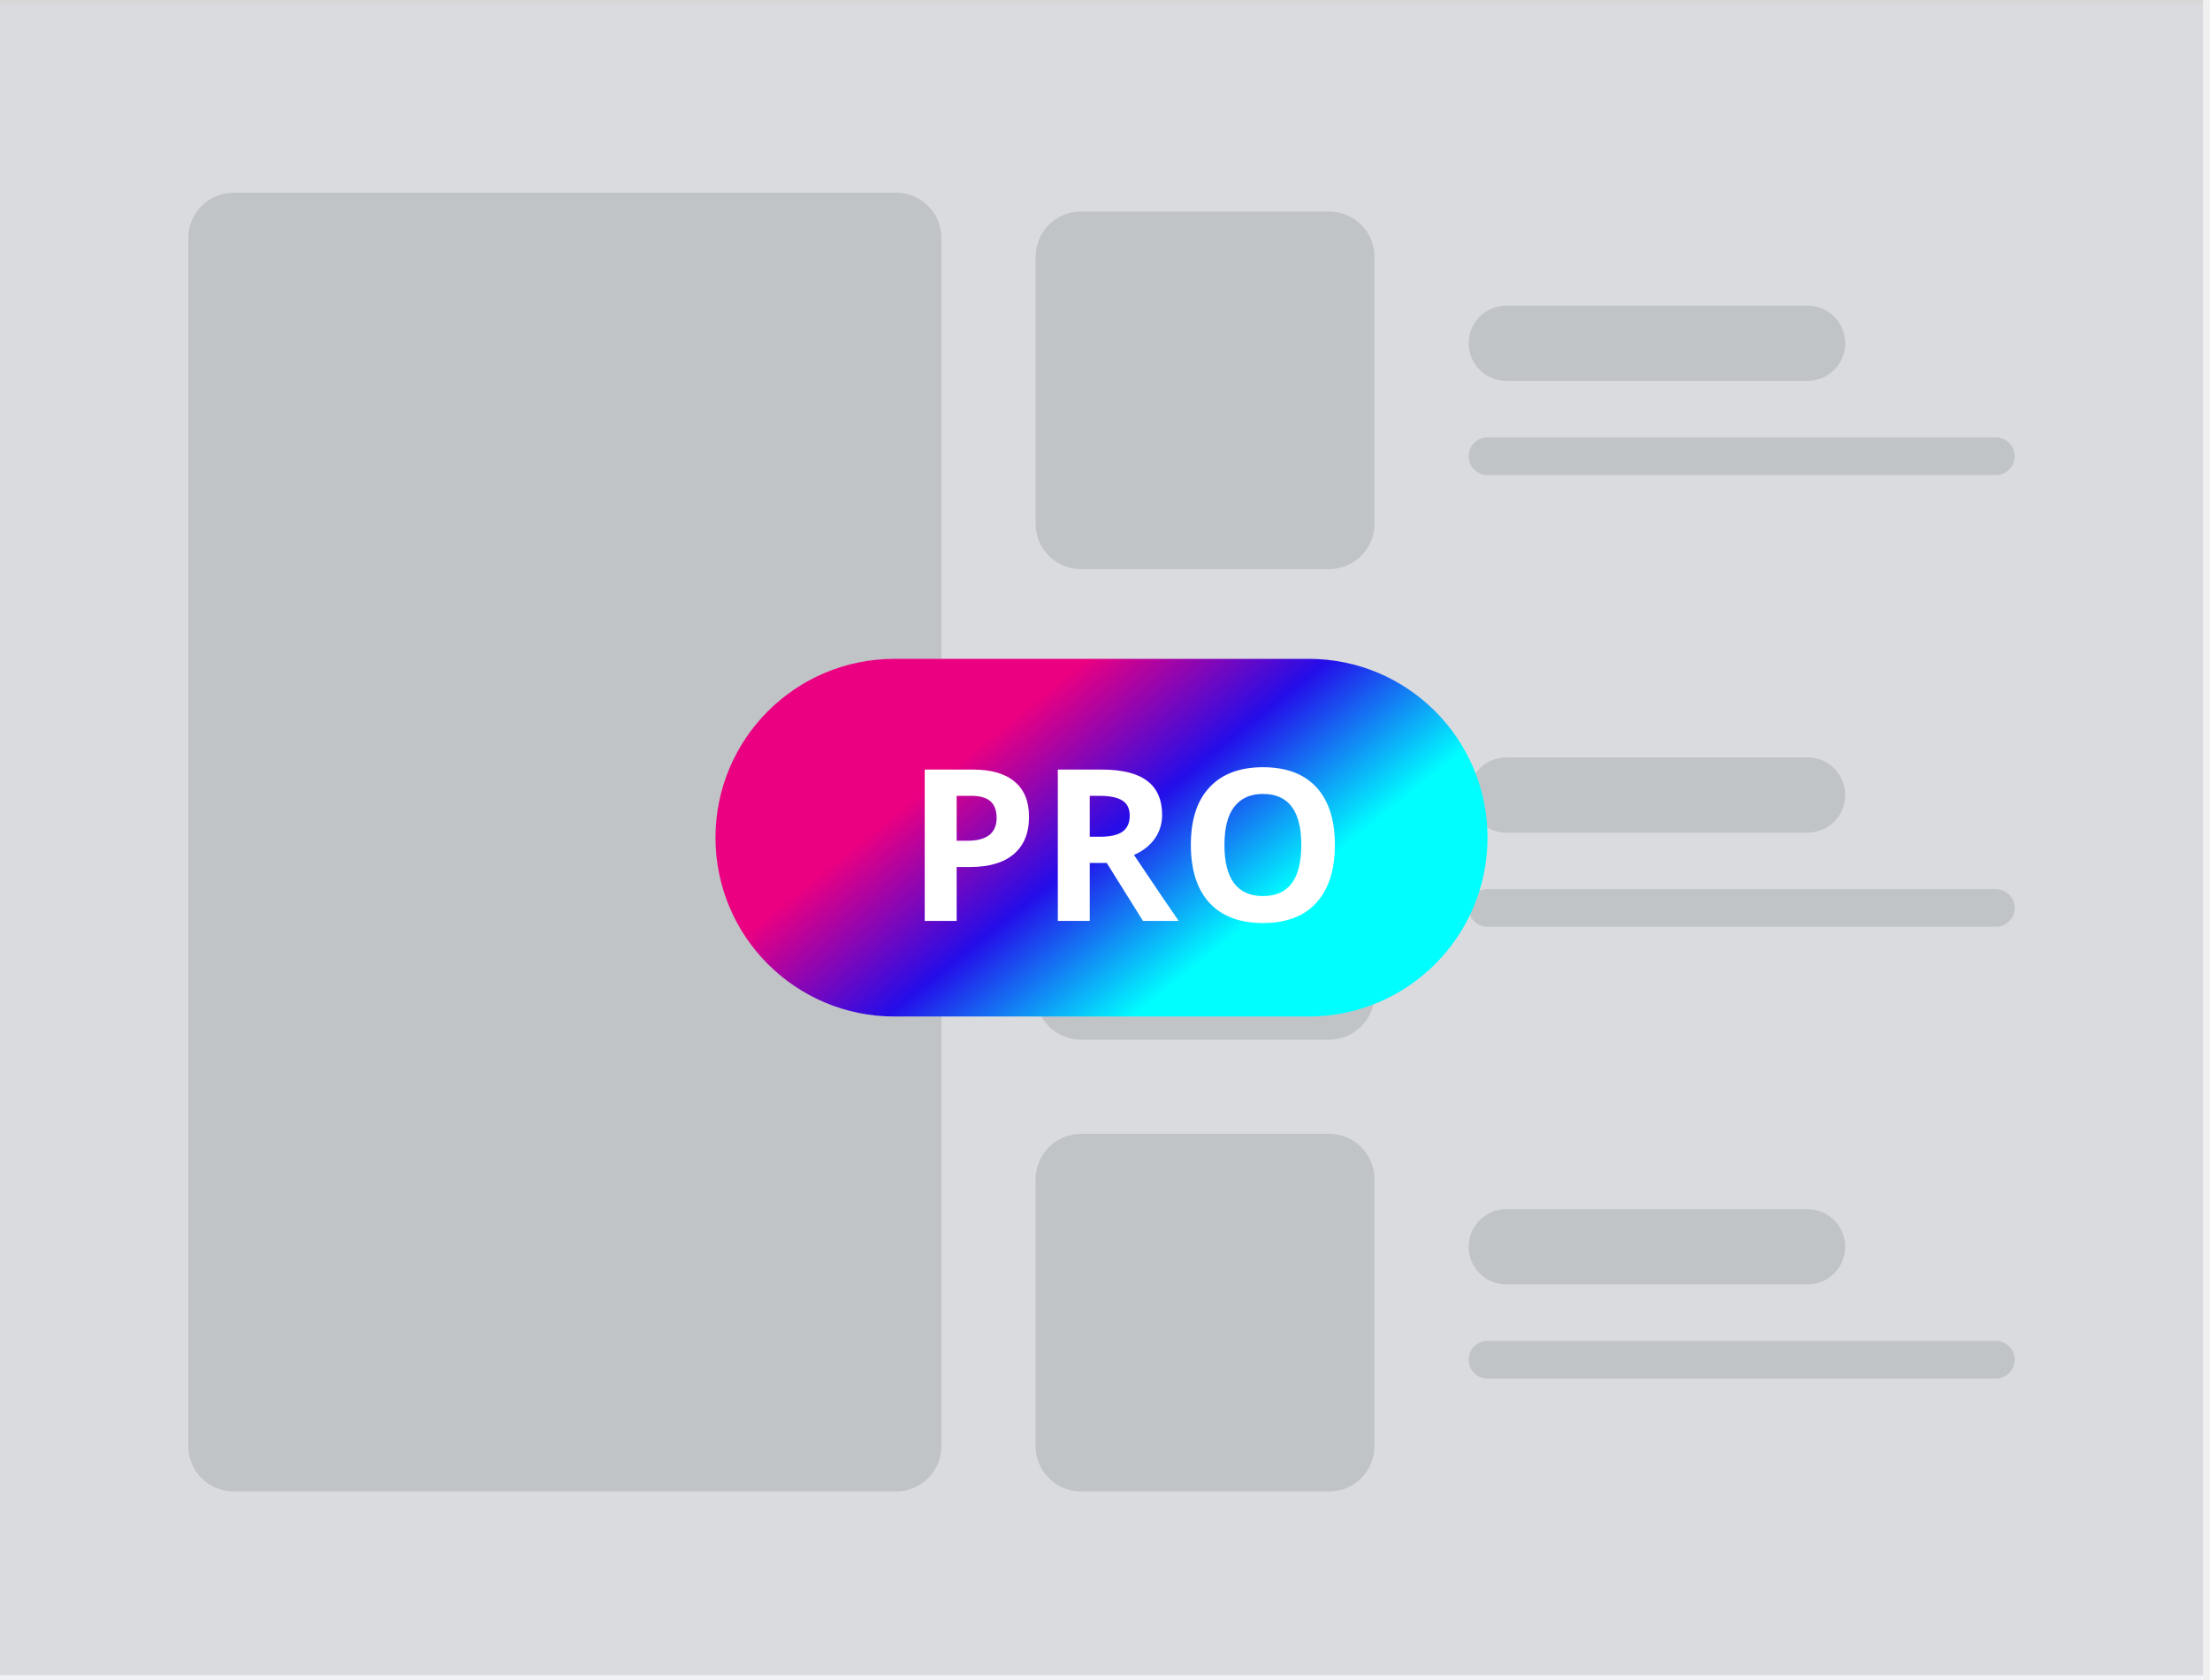
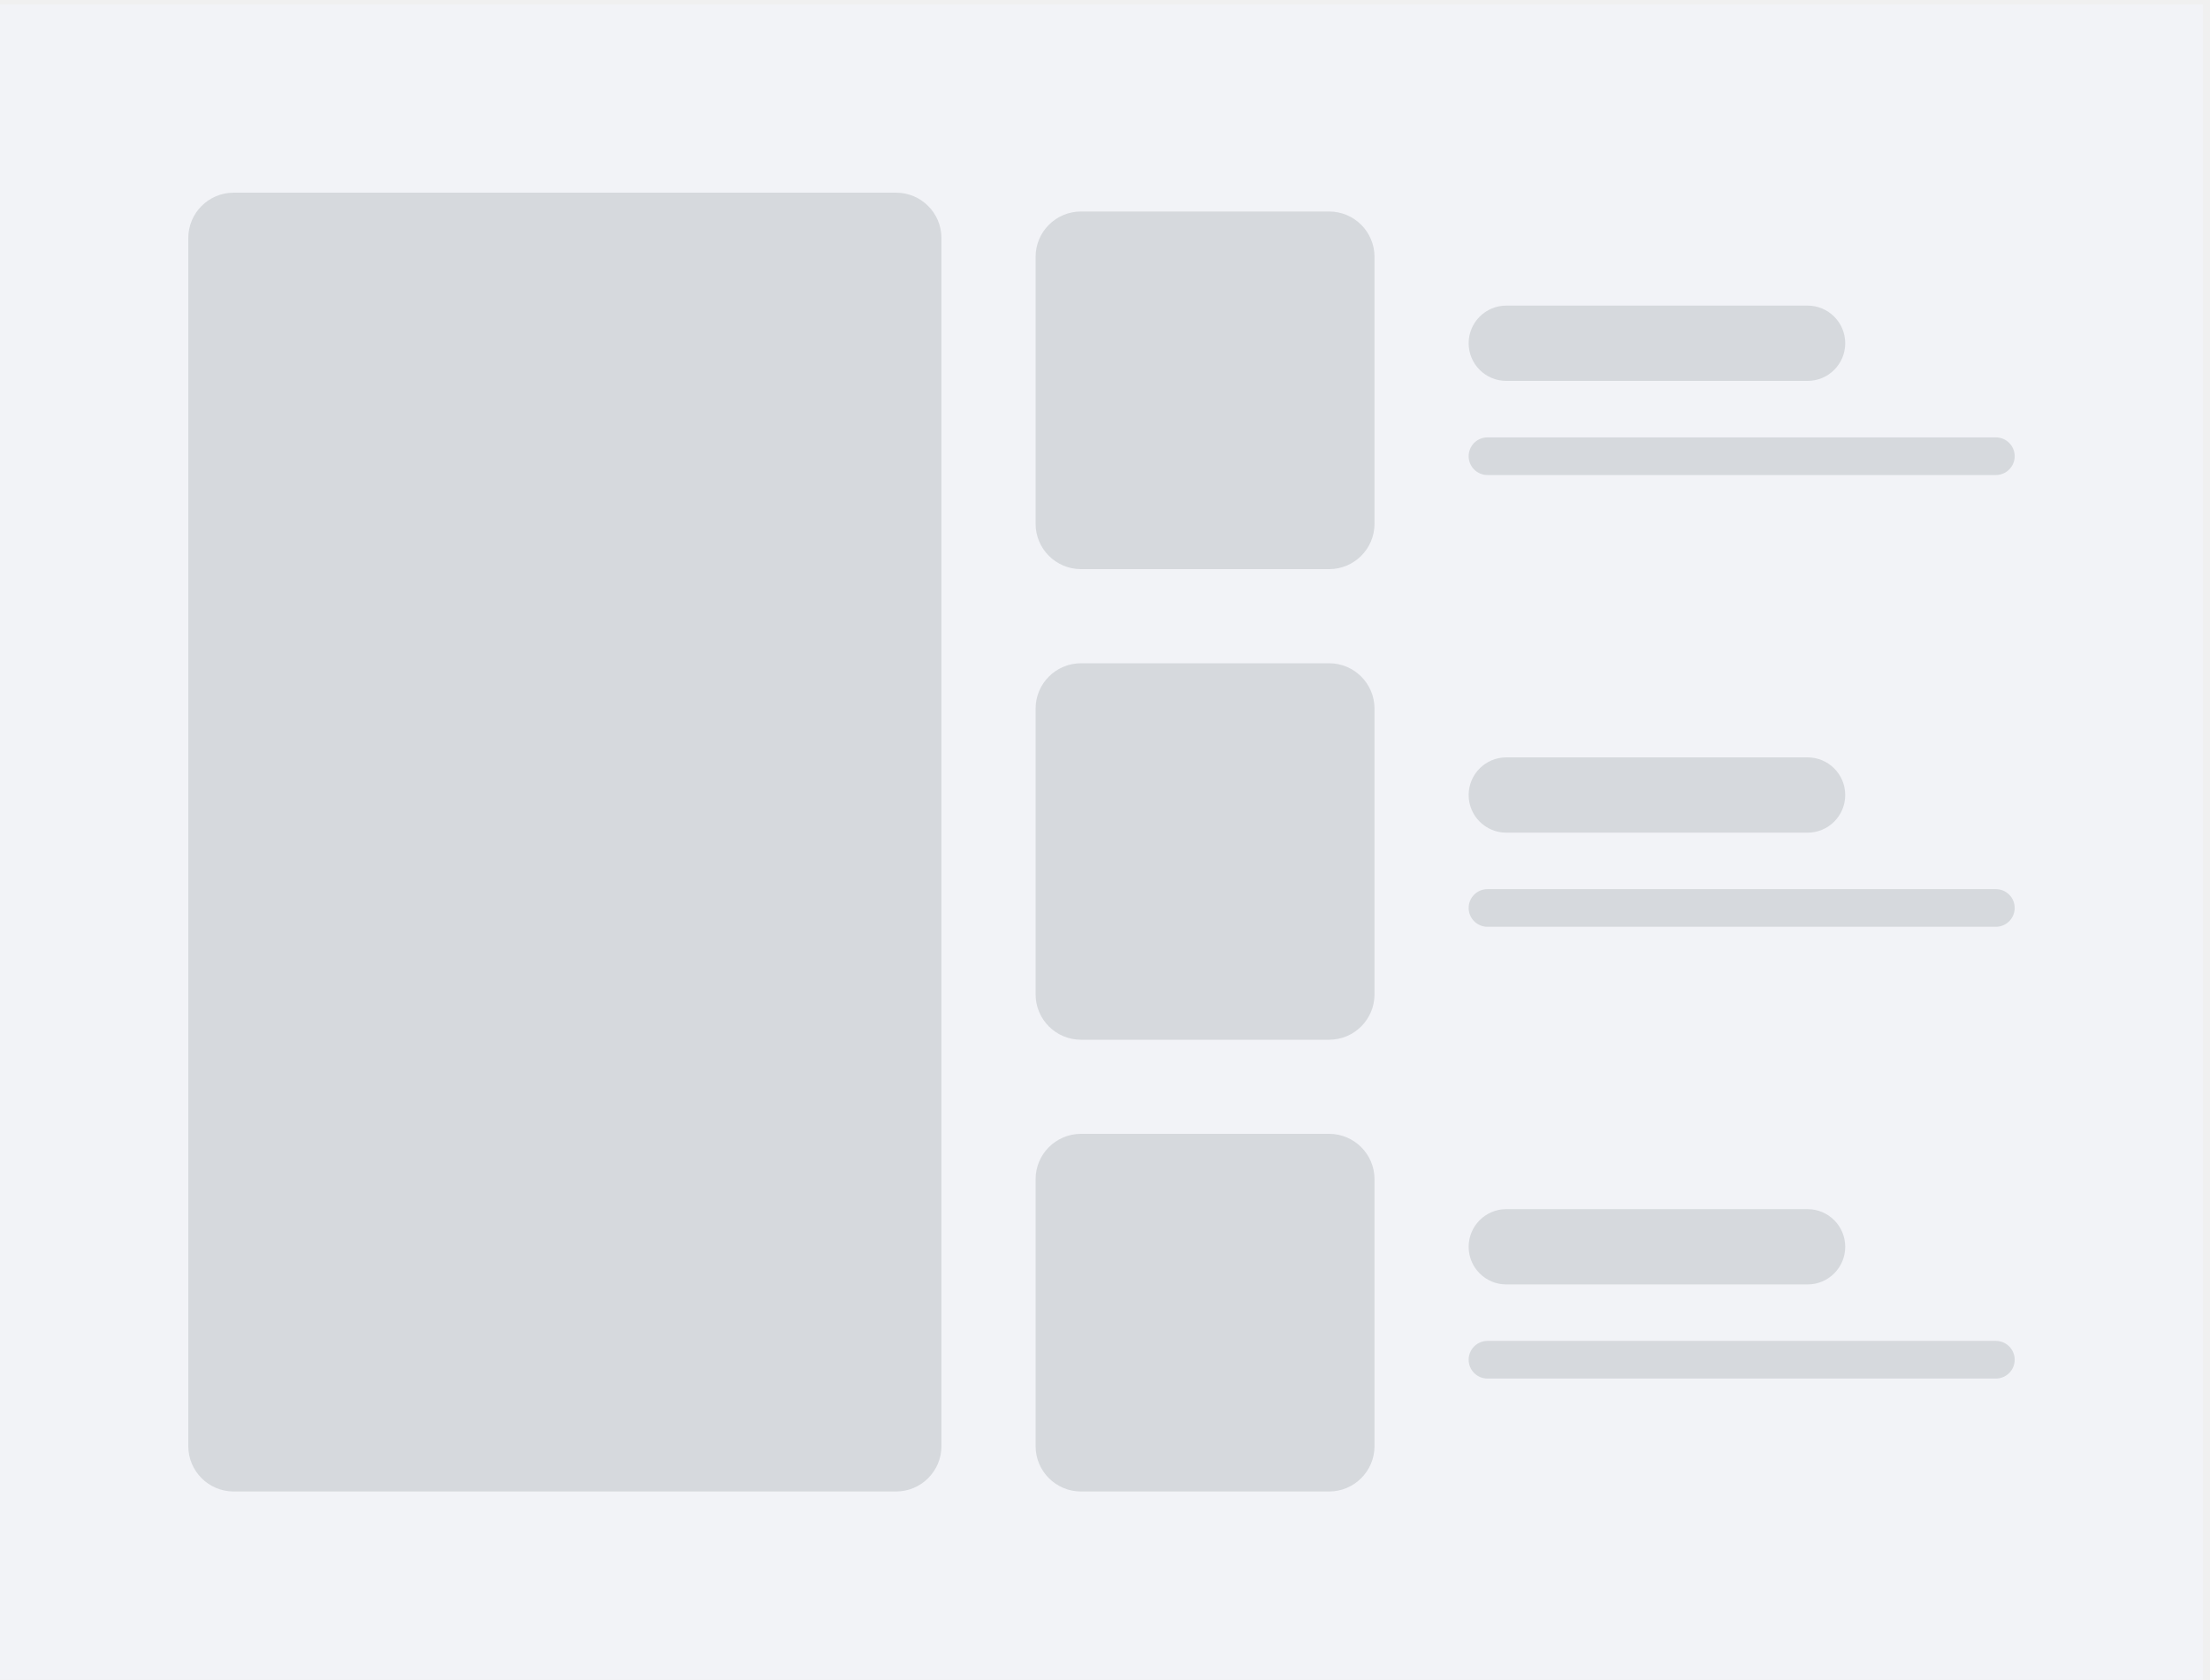
<svg xmlns="http://www.w3.org/2000/svg" width="146px" height="111px" viewBox="0 0 146 111" version="1.1">
-   <defs>
-     <linearGradient x1="27.221%" y1="36.604%" x2="74.942%" y2="64.049%" id="linearGradient-1">
-       <stop stop-color="#EA0081" offset="0%" />
-       <stop stop-color="#240DE9" offset="49.206%" />
-       <stop stop-color="#00FEFF" offset="100%" />
-     </linearGradient>
-   </defs>
  <g id="Assets" stroke="none" stroke-width="1" fill="none" fill-rule="evenodd">
    <g id="Artboard-Copy" transform="translate(-1116, -1812)">
-       <g id="Group-20" transform="translate(1116, 1812)">
-         <g id="Group-77-Copy" transform="translate(-0, 0.292683)">
-           <rect id="Rectangle-Copy-999" fill="#F2F3F7" x="0" y="0" width="145.537" height="110.707" />
-           <rect id="Rectangle-Copy-1049" fill="#D6D9DD" x="12.439" y="12.439" width="49.756" height="85.829" rx="3" />
-           <rect id="Rectangle-Copy-1109" fill="#D6D9DD" x="68.415" y="13.683" width="22.39" height="23.634" rx="3" />
-           <rect id="Rectangle-Copy-1113" fill="#D6D9DD" x="97.024" y="19.902" width="24.878" height="4.976" rx="2.488" />
-           <rect id="Rectangle-Copy-1117" fill="#D6D9DD" x="97.024" y="49.756" width="24.878" height="4.976" rx="2.488" />
-           <rect id="Rectangle-Copy-1121" fill="#D6D9DD" x="97.024" y="79.61" width="24.878" height="4.976" rx="2.488" />
-           <rect id="Rectangle-Copy-1125" fill="#D6D9DD" x="97.024" y="28.61" width="36.073" height="2.488" rx="1.244" />
-           <rect id="Rectangle-Copy-1129" fill="#D6D9DD" x="97.024" y="58.463" width="36.073" height="2.488" rx="1.244" />
-           <rect id="Rectangle-Copy-1133" fill="#D6D9DD" x="97.024" y="88.317" width="36.073" height="2.488" rx="1.244" />
-           <rect id="Rectangle-Copy-1145" fill="#D6D9DD" x="68.415" y="43.537" width="22.39" height="24.878" rx="3" />
-           <rect id="Rectangle-Copy-1149" fill="#D6D9DD" x="68.415" y="74.634" width="22.39" height="23.634" rx="3" />
-         </g>
-         <g id="Group-16-Copy-2">
-           <rect id="Rectangle-Copy-1217" fill="#000000" opacity="0.1" x="0" y="0" width="145.54" height="110.71" />
-           <rect id="Rectangle-Copy-1216" fill="url(#linearGradient-1)" x="47.269" y="43.538" width="51.001" height="23.635" rx="11.817" />
-           <text id="PRO" font-family="OpenSans-Bold, Open Sans" font-size="14" font-weight="bold" fill="#FFFFFF">
-             <tspan x="59.824" y="60.855">PRO</tspan>
-           </text>
-         </g>
+       <g id="Group-77-Copy" transform="translate(1116, 1812.293)">
+         <rect id="Rectangle-Copy-999" fill="#F2F3F7" x="0" y="0" width="145.537" height="110.707" />
+         <rect id="Rectangle-Copy-1049" fill="#D6D9DD" x="12.439" y="12.439" width="49.756" height="85.829" rx="3" />
+         <rect id="Rectangle-Copy-1109" fill="#D6D9DD" x="68.415" y="13.683" width="22.39" height="23.634" rx="3" />
+         <rect id="Rectangle-Copy-1113" fill="#D6D9DD" x="97.024" y="19.902" width="24.878" height="4.976" rx="2.488" />
+         <rect id="Rectangle-Copy-1117" fill="#D6D9DD" x="97.024" y="49.756" width="24.878" height="4.976" rx="2.488" />
+         <rect id="Rectangle-Copy-1121" fill="#D6D9DD" x="97.024" y="79.61" width="24.878" height="4.976" rx="2.488" />
+         <rect id="Rectangle-Copy-1125" fill="#D6D9DD" x="97.024" y="28.61" width="36.073" height="2.488" rx="1.244" />
+         <rect id="Rectangle-Copy-1129" fill="#D6D9DD" x="97.024" y="58.463" width="36.073" height="2.488" rx="1.244" />
+         <rect id="Rectangle-Copy-1133" fill="#D6D9DD" x="97.024" y="88.317" width="36.073" height="2.488" rx="1.244" />
+         <rect id="Rectangle-Copy-1145" fill="#D6D9DD" x="68.415" y="43.537" width="22.39" height="24.878" rx="3" />
+         <rect id="Rectangle-Copy-1149" fill="#D6D9DD" x="68.415" y="74.634" width="22.39" height="23.634" rx="3" />
      </g>
    </g>
  </g>
</svg>
